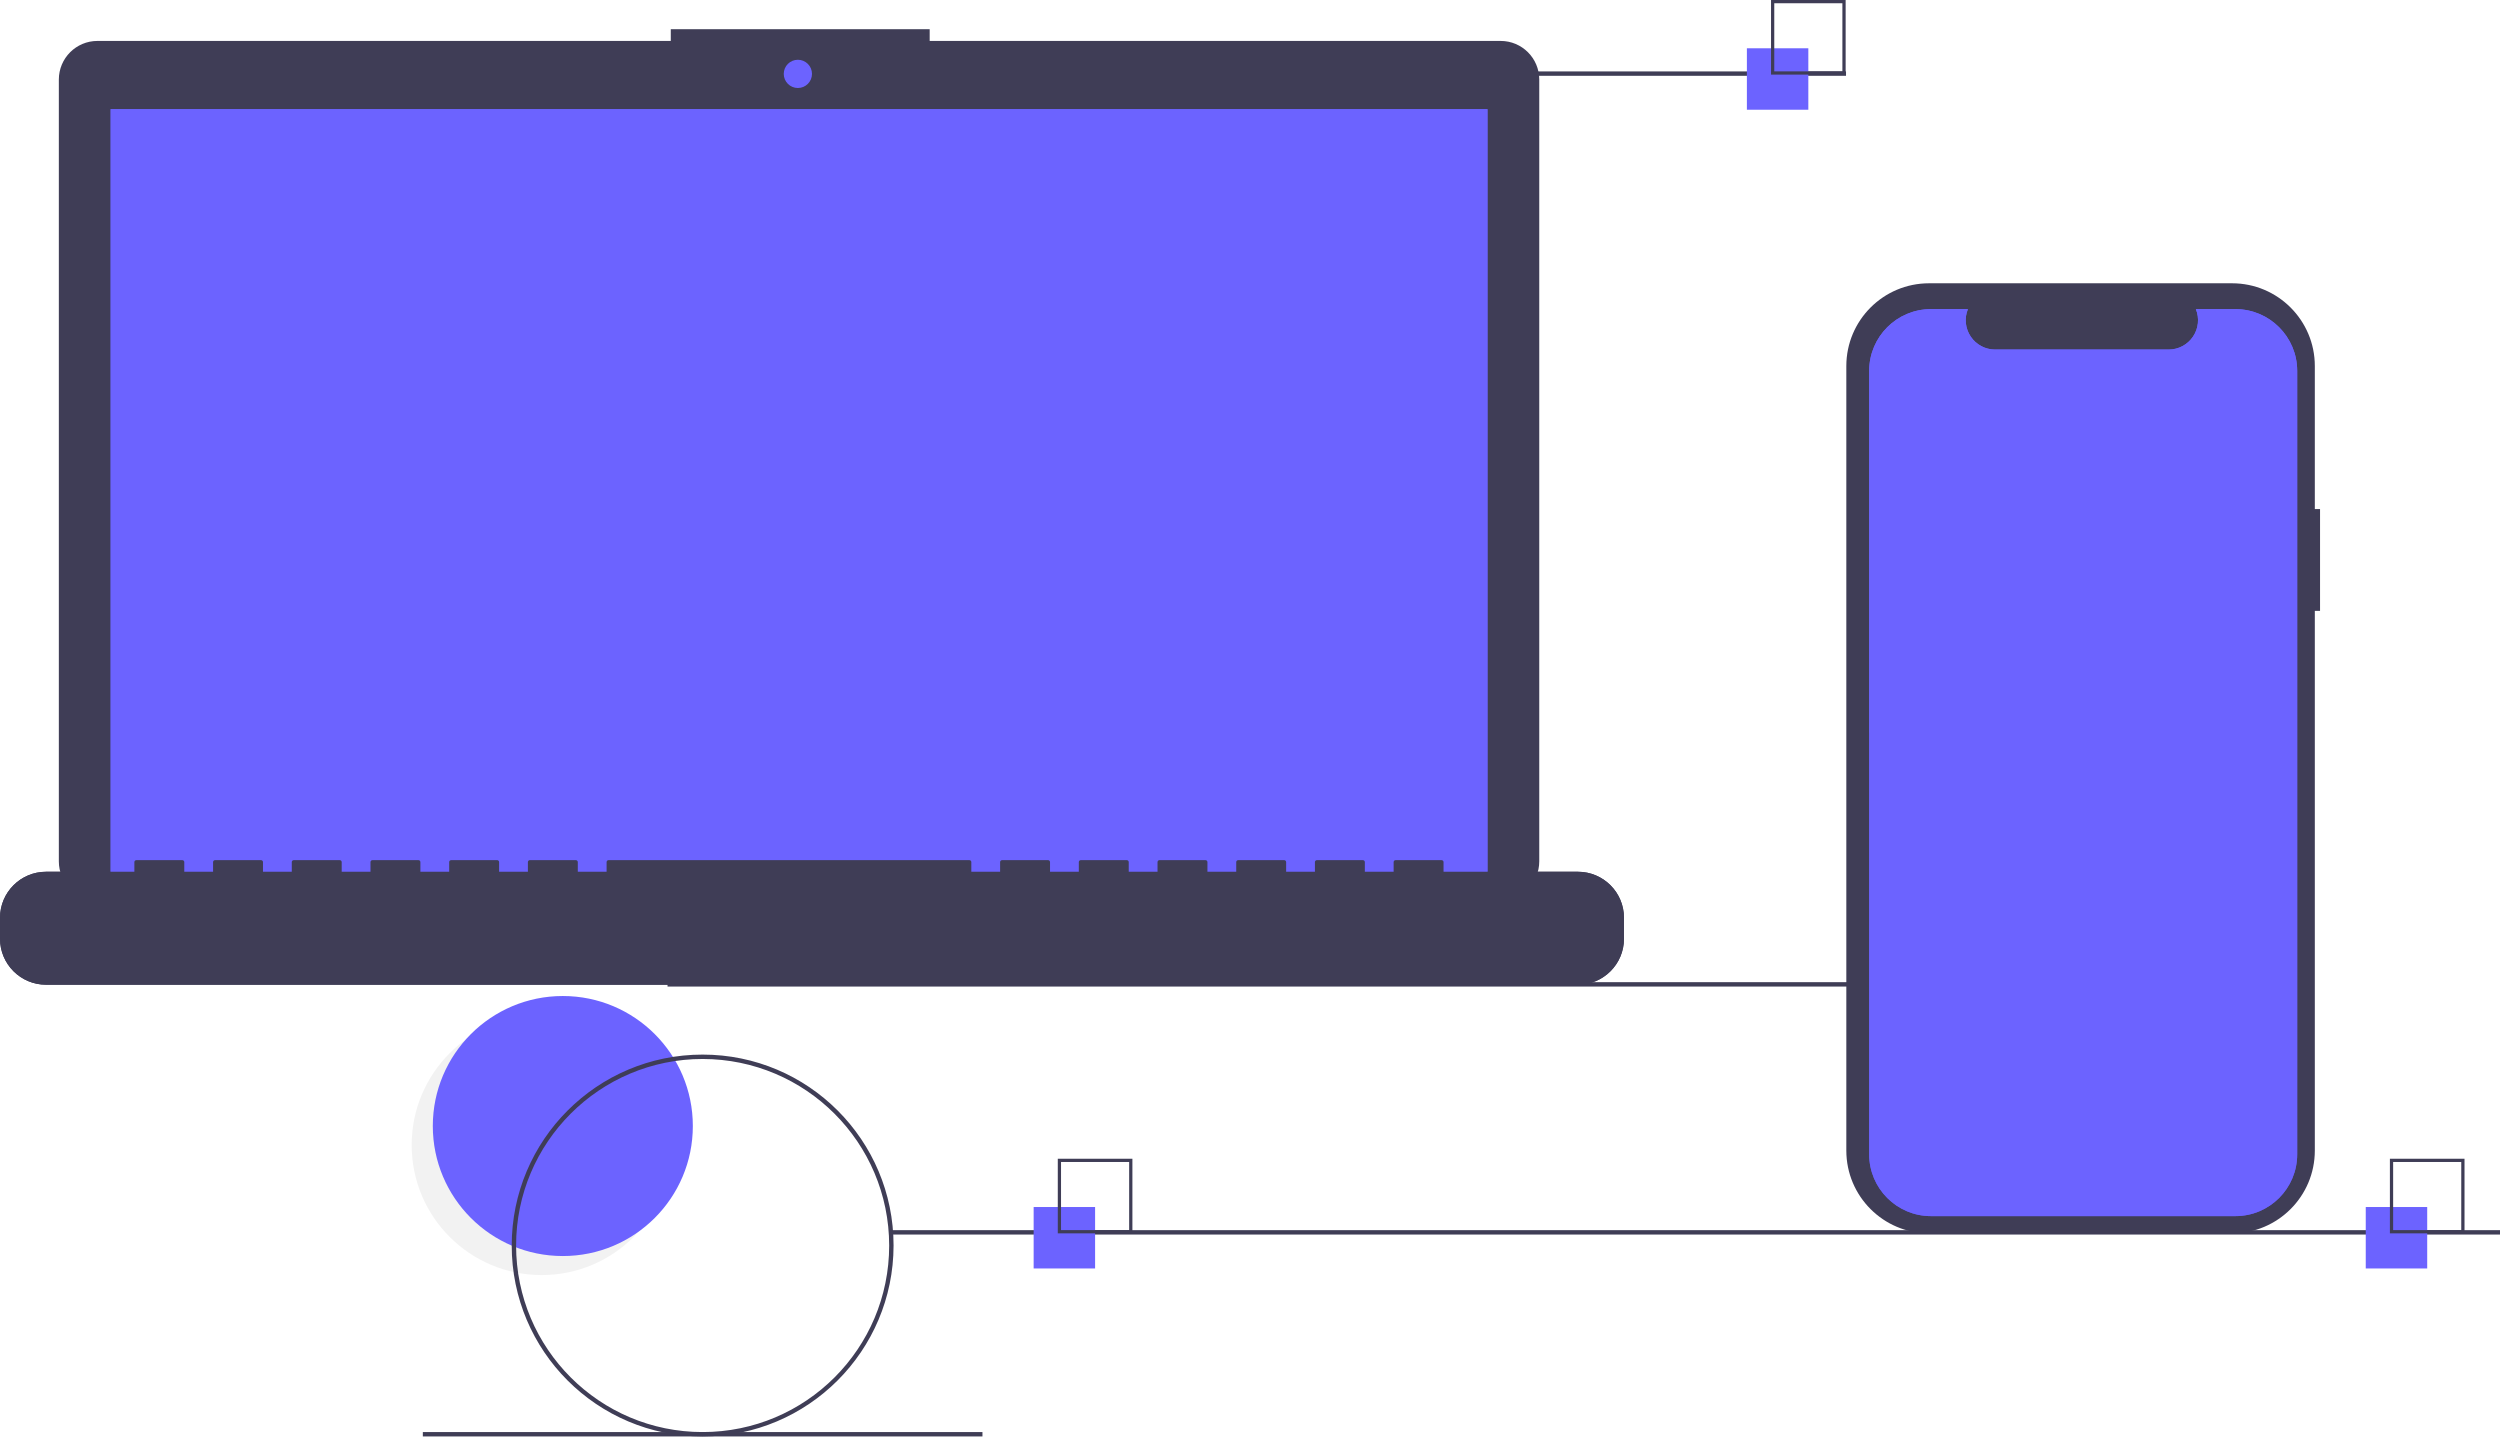
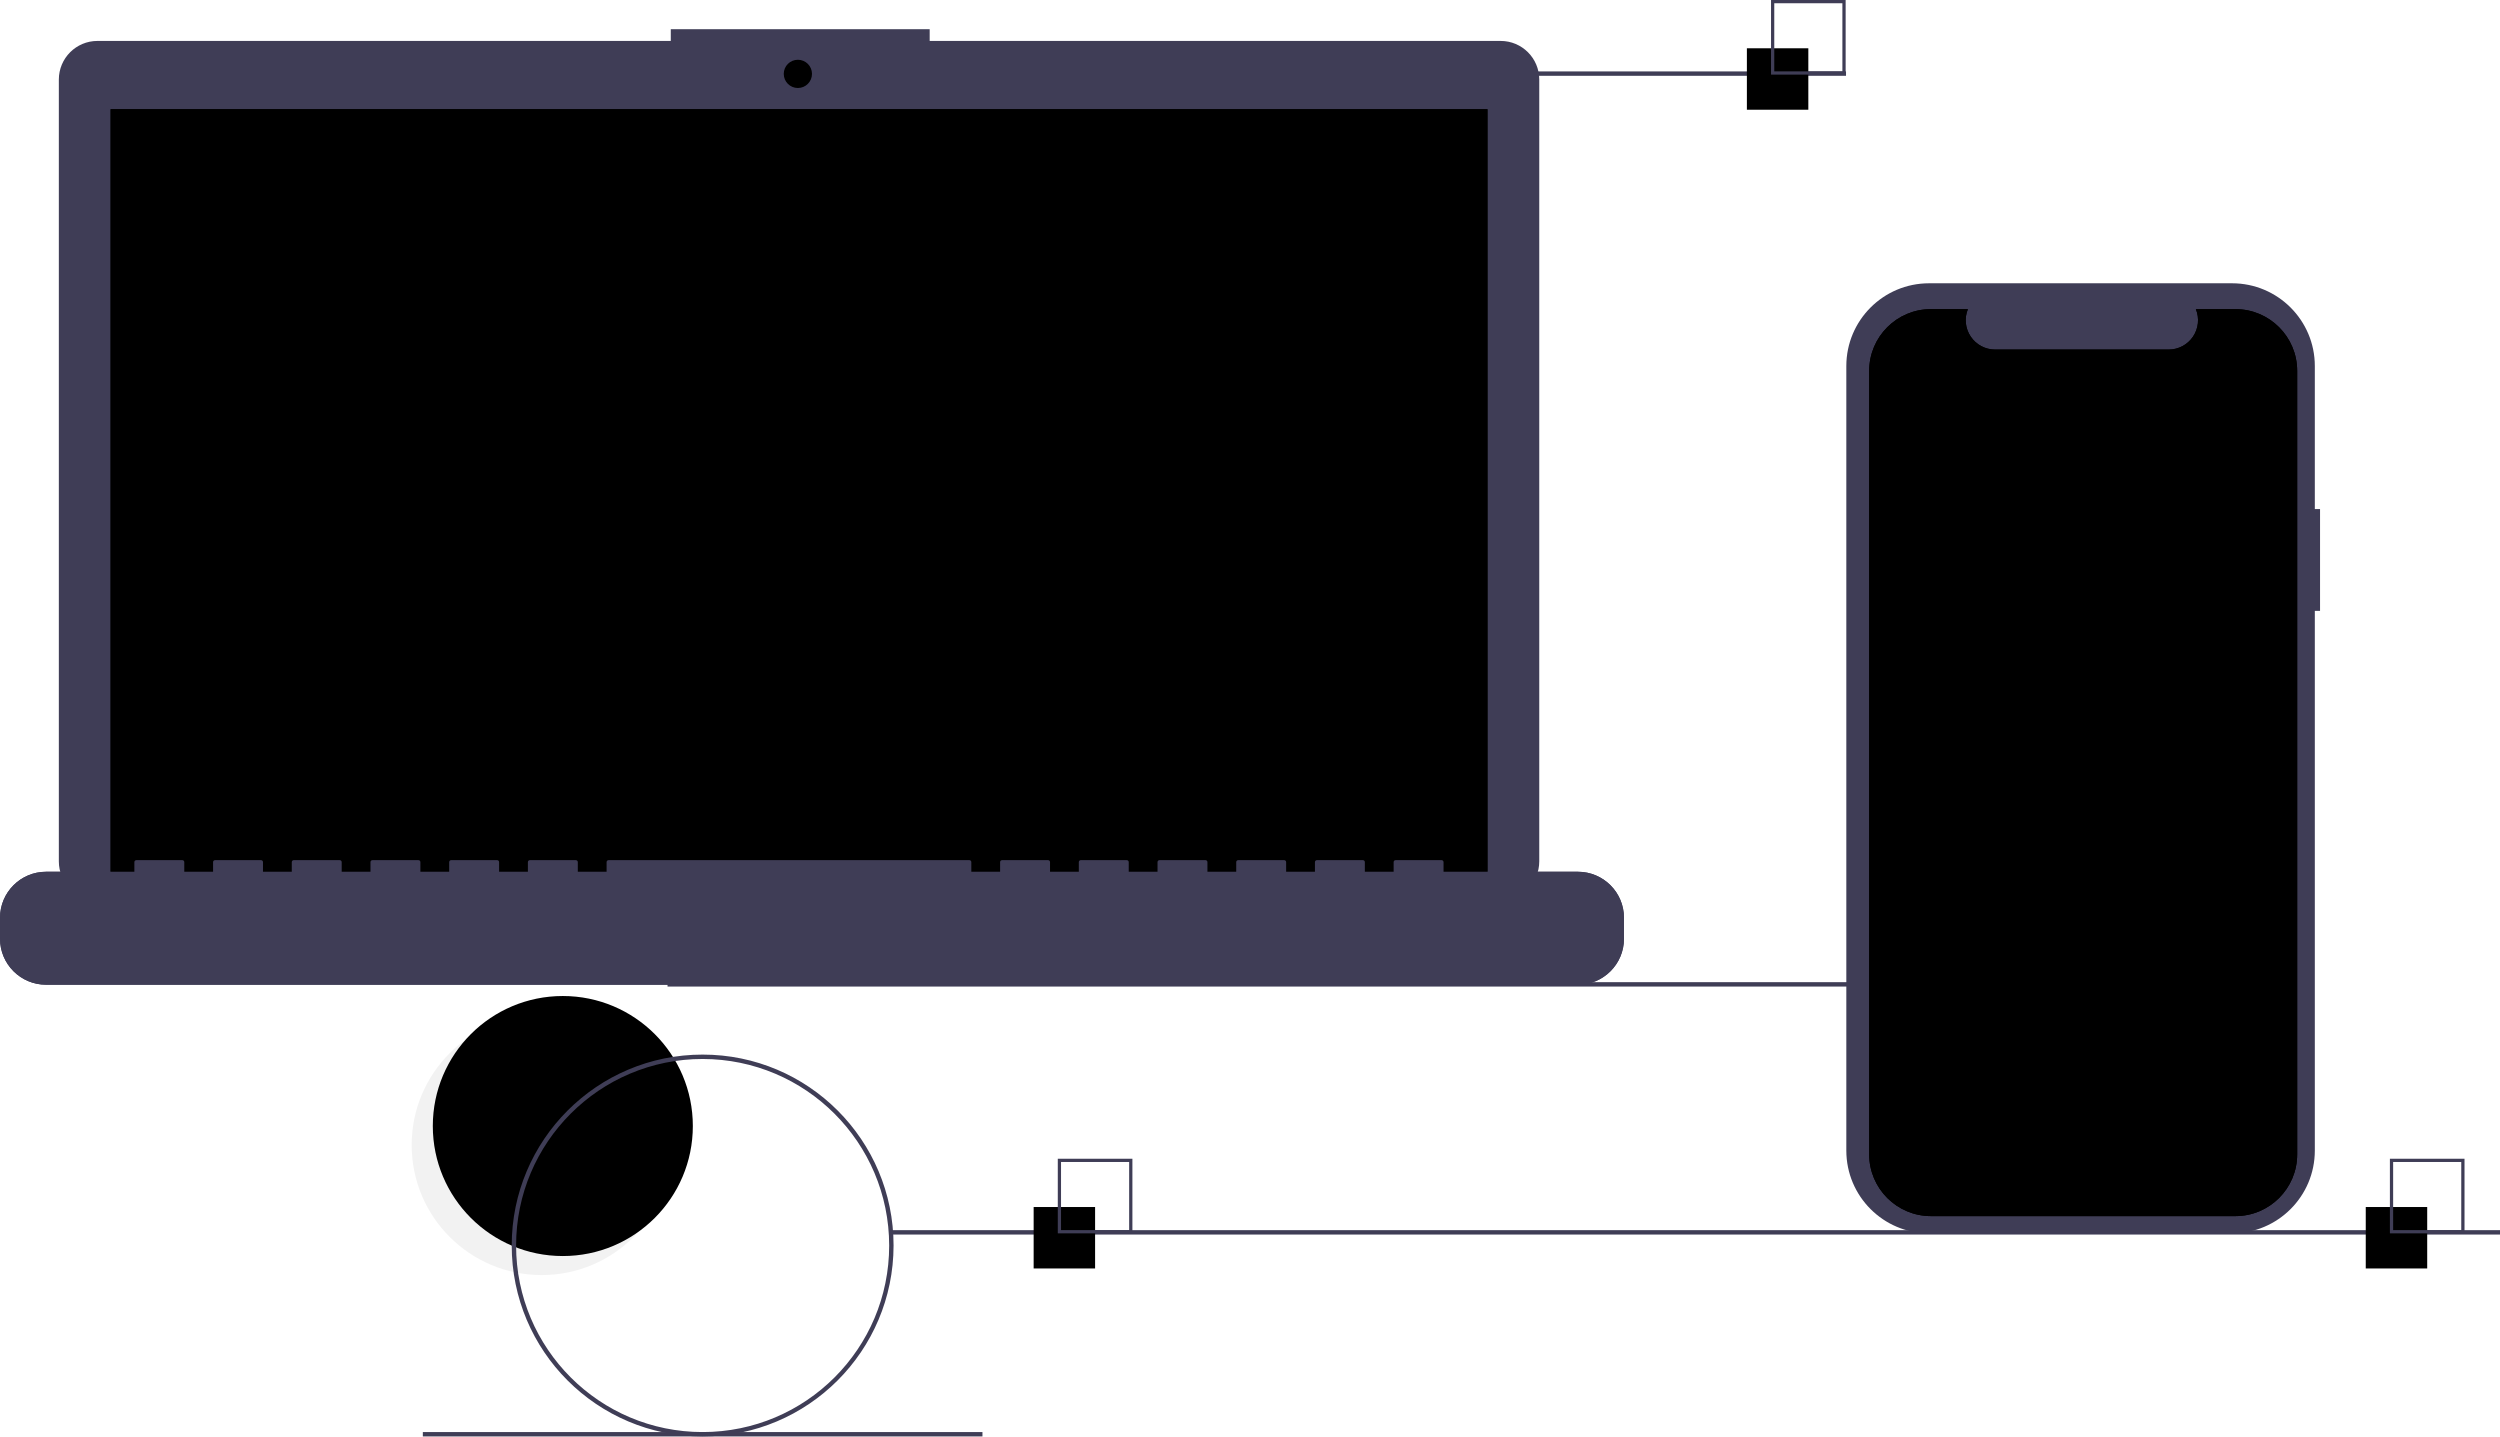
<svg xmlns="http://www.w3.org/2000/svg" id="b6117b06-2b45-45bc-b789-4a82ab6612dd" data-name="Layer 1" width="1139.171" height="654.543" viewBox="0 0 1139.171 654.543">
  <circle cx="246.827" cy="521.765" r="59.243" fill="#f2f2f2" />
-   <circle cx="256.46" cy="513.095" r="59.243" fill="#6c63ff" />
+   <circle cx="256.46" cy="513.095" r="59.243" class="brand-filled" />
  <rect x="304.171" y="447.543" width="733" height="2" fill="#3f3d56" />
  <path d="M714.207,141.381H454.038v-5.362h-117.971v5.362H74.825a17.599,17.599,0,0,0-17.599,17.599V515.231a17.599,17.599,0,0,0,17.599,17.599H714.207a17.599,17.599,0,0,0,17.599-17.599V158.979A17.599,17.599,0,0,0,714.207,141.381Z" transform="translate(-30.41456 -122.7284)" fill="#3f3d56" />
-   <rect x="50.406" y="49.754" width="627.391" height="353.913" fill="#6c63ff" />
-   <circle cx="363.565" cy="33.667" r="6.435" fill="#6c63ff" />
+   <rect x="50.406" y="49.754" width="627.391" height="353.913" class="brand-filled" />
+   <circle cx="363.565" cy="33.667" r="6.435" class="brand-filled" />
  <polygon points="498.374 403.667 50.406 403.667 50.406 49.754 498.374 403.667" opacity="0.1" />
  <circle cx="148.574" cy="316.876" r="60.307" fill="#f2f2f2" />
  <rect x="509.953" y="240.622" width="58.605" height="12.246" fill="#3f3d56" />
  <rect x="439.102" y="145.279" width="200.307" height="5.248" fill="#3f3d56" />
  <rect x="439.102" y="161.898" width="200.307" height="5.248" fill="#3f3d56" />
  <rect x="439.102" y="178.518" width="200.307" height="5.248" fill="#3f3d56" />
  <rect x="439.102" y="195.137" width="200.307" height="5.248" fill="#3f3d56" />
  <rect x="439.102" y="211.756" width="200.307" height="5.248" fill="#3f3d56" />
  <rect x="614.917" y="56.934" width="24.492" height="24.492" fill="#f2f2f2" />
  <path d="M681.195,215.525h-29.74v-29.74h29.74Zm-28.447-1.293h27.154V187.078H652.748Z" transform="translate(-30.41456 -122.7284)" fill="#3f3d56" />
  <path d="M749.422,519.96H688.192v-4.412a.875.875,0,0,0-.875-.875h-20.993a.875.875,0,0,0-.875.875v4.412H652.329v-4.412a.875.875,0,0,0-.875-.875H630.462a.875.875,0,0,0-.875.875v4.412H616.467v-4.412a.875.875,0,0,0-.875-.875H594.599a.875.875,0,0,0-.875.875v4.412H580.604v-4.412a.875.875,0,0,0-.875-.875H558.736a.875.875,0,0,0-.875.875v4.412H544.741v-4.412a.875.875,0,0,0-.875-.875H522.873a.875.875,0,0,0-.875.875v4.412H508.878v-4.412a.875.875,0,0,0-.875-.875h-20.993a.875.875,0,0,0-.875.875v4.412H473.015v-4.412a.875.875,0,0,0-.875-.875H307.696a.875.875,0,0,0-.875.875v4.412H293.701v-4.412a.875.875,0,0,0-.875-.875H271.833a.875.875,0,0,0-.875.875v4.412H257.838v-4.412a.875.875,0,0,0-.875-.875h-20.993a.875.875,0,0,0-.875.875v4.412H221.975v-4.412a.875.875,0,0,0-.875-.875H200.107a.875.875,0,0,0-.875.875v4.412H186.112v-4.412a.875.875,0,0,0-.875-.875H164.244a.875.875,0,0,0-.875.875v4.412H150.249v-4.412a.875.875,0,0,0-.875-.875H128.381a.875.875,0,0,0-.875.875v4.412H114.386v-4.412a.875.875,0,0,0-.875-.875H92.519a.875.875,0,0,0-.875.875v4.412H51.407a20.993,20.993,0,0,0-20.993,20.993v9.492A20.993,20.993,0,0,0,51.407,571.438H749.422a20.993,20.993,0,0,0,20.993-20.993v-9.492A20.993,20.993,0,0,0,749.422,519.96Z" transform="translate(-30.41456 -122.7284)" fill="#3f3d56" />
  <path d="M193.586,477.272a76,76,0,1,1,76-76A76.086,76.086,0,0,1,193.586,477.272Zm0-150a74,74,0,1,0,74,74A74.084,74.084,0,0,0,193.586,327.272Z" transform="translate(-30.41456 -122.7284)" fill="#3f3d56" />
  <rect x="586.171" y="32.543" width="255" height="2" fill="#3f3d56" />
  <rect x="406.171" y="560.543" width="733" height="2" fill="#3f3d56" />
  <rect x="192.672" y="652.543" width="255" height="2" fill="#3f3d56" />
-   <rect x="471" y="550" width="28" height="28" fill="#6c63ff" />
+   <rect x="471" y="550" width="28" height="28" class="brand-filled" />
  <path d="M546.415,684.728h-34v-34h34Zm-32.522-1.478H544.936V652.207H513.893Z" transform="translate(-30.41456 -122.7284)" fill="#3f3d56" />
-   <rect x="796" y="22" width="28" height="28" fill="#6c63ff" />
+   <rect x="796" y="22" width="28" height="28" class="brand-filled" />
  <path d="M871.415,156.728h-34v-34h34Zm-32.522-1.478H869.936V124.207H838.893Z" transform="translate(-30.41456 -122.7284)" fill="#3f3d56" />
-   <rect x="1078" y="550" width="28" height="28" fill="#6c63ff" />
+   <rect x="1078" y="550" width="28" height="28" class="brand-filled" />
  <path d="M1153.415,684.728h-34v-34h34Zm-32.522-1.478h31.043V652.207h-31.043Z" transform="translate(-30.41456 -122.7284)" fill="#3f3d56" />
  <path d="M1087.586,354.687h-2.379V289.525a37.714,37.714,0,0,0-37.714-37.714H909.44A37.714,37.714,0,0,0,871.726,289.525V647.006A37.714,37.714,0,0,0,909.44,684.72h138.053a37.714,37.714,0,0,0,37.714-37.714V401.07h2.379Z" transform="translate(-30.41456 -122.7284)" fill="#3f3d56" />
-   <path d="M1077.176,291.742v356.96a28.165,28.165,0,0,1-28.16,28.17H910.296a28.165,28.165,0,0,1-28.16-28.17v-356.96a28.163,28.163,0,0,1,28.16-28.16h16.83a13.379,13.379,0,0,0,12.39,18.43h79.09a13.379,13.379,0,0,0,12.39-18.43h18.02A28.163,28.163,0,0,1,1077.176,291.742Z" transform="translate(-30.41456 -122.7284)" fill="#6c63ff" />
+   <path d="M1077.176,291.742v356.96a28.165,28.165,0,0,1-28.16,28.17H910.296a28.165,28.165,0,0,1-28.16-28.17v-356.96a28.163,28.163,0,0,1,28.16-28.16h16.83a13.379,13.379,0,0,0,12.39,18.43h79.09a13.379,13.379,0,0,0,12.39-18.43h18.02A28.163,28.163,0,0,1,1077.176,291.742Z" transform="translate(-30.41456 -122.7284)" class="brand-filled" />
  <rect x="928.58" y="376.218" width="41.324" height="12.246" fill="#3f3d56" />
  <rect x="878.621" y="280.875" width="141.24" height="5.248" fill="#3f3d56" />
  <rect x="878.621" y="297.494" width="141.24" height="5.248" fill="#3f3d56" />
  <rect x="878.621" y="314.114" width="141.24" height="5.248" fill="#3f3d56" />
  <rect x="878.621" y="330.733" width="141.24" height="5.248" fill="#3f3d56" />
  <rect x="878.621" y="347.352" width="141.24" height="5.248" fill="#3f3d56" />
  <rect x="929.684" y="211.179" width="24.492" height="24.492" fill="#f2f2f2" />
  <path d="M969.474,340.032v29.74h29.74v-29.74Zm28.45,28.45h-27.16v-27.16h27.16Z" transform="translate(-30.41456 -122.7284)" fill="#3f3d56" />
  <path d="M1077.176,610.582v38.12a28.165,28.165,0,0,1-28.16,28.17H910.296a28.165,28.165,0,0,1-28.16-28.17v-192.21l116.87,92.33,2,1.58,21.74,17.17,2.03,1.61Z" transform="translate(-30.41456 -122.7284)" opacity="0.1" />
  <circle cx="937.241" cy="498.707" r="43.868" fill="#f2f2f2" />
  <path d="M350.586,777.272a87,87,0,1,1,87-87A87.099,87.099,0,0,1,350.586,777.272Zm0-172a85,85,0,1,0,85,85A85.096,85.096,0,0,0,350.586,605.272Z" transform="translate(-30.41456 -122.7284)" fill="#3f3d56" />
  <path d="M980.586,655.272a55,55,0,1,1,55-55A55.062,55.062,0,0,1,980.586,655.272Zm0-108a53,53,0,1,0,53,53A53.06,53.06,0,0,0,980.586,547.272Z" transform="translate(-30.41456 -122.7284)" fill="#3f3d56" />
  <g class="hoverscreen hovers">
-     <path d="M1077.176,291.742v356.96a28.165,28.165,0,0,1-28.16,28.17H910.296a28.165,28.165,0,0,1-28.16-28.17v-356.96a28.163,28.163,0,0,1,28.16-28.16h16.83a13.379,13.379,0,0,0,12.39,18.43h79.09a13.379,13.379,0,0,0,12.39-18.43h18.02A28.163,28.163,0,0,1,1077.176,291.742Z" transform="translate(-30.41456 -122.7284)" fill="#6c63ff" />
-     <rect x="50.406" y="49.754" width="627.391" height="353.913" fill="#6c63ff" />
+     <path d="M1077.176,291.742v356.96a28.165,28.165,0,0,1-28.16,28.17H910.296a28.165,28.165,0,0,1-28.16-28.17v-356.96a28.163,28.163,0,0,1,28.16-28.16h16.83a13.379,13.379,0,0,0,12.39,18.43h79.09a13.379,13.379,0,0,0,12.39-18.43h18.02A28.163,28.163,0,0,1,1077.176,291.742Z" transform="translate(-30.41456 -122.7284)" class="brand-filled" />
+     <rect x="50.406" y="49.754" width="627.391" height="353.913" class="brand-filled" />
  </g>
  <path d="M749.422,519.96H688.192v-4.412a.875.875,0,0,0-.875-.875h-20.993a.875.875,0,0,0-.875.875v4.412H652.329v-4.412a.875.875,0,0,0-.875-.875H630.462a.875.875,0,0,0-.875.875v4.412H616.467v-4.412a.875.875,0,0,0-.875-.875H594.599a.875.875,0,0,0-.875.875v4.412H580.604v-4.412a.875.875,0,0,0-.875-.875H558.736a.875.875,0,0,0-.875.875v4.412H544.741v-4.412a.875.875,0,0,0-.875-.875H522.873a.875.875,0,0,0-.875.875v4.412H508.878v-4.412a.875.875,0,0,0-.875-.875h-20.993a.875.875,0,0,0-.875.875v4.412H473.015v-4.412a.875.875,0,0,0-.875-.875H307.696a.875.875,0,0,0-.875.875v4.412H293.701v-4.412a.875.875,0,0,0-.875-.875H271.833a.875.875,0,0,0-.875.875v4.412H257.838v-4.412a.875.875,0,0,0-.875-.875h-20.993a.875.875,0,0,0-.875.875v4.412H221.975v-4.412a.875.875,0,0,0-.875-.875H200.107a.875.875,0,0,0-.875.875v4.412H186.112v-4.412a.875.875,0,0,0-.875-.875H164.244a.875.875,0,0,0-.875.875v4.412H150.249v-4.412a.875.875,0,0,0-.875-.875H128.381a.875.875,0,0,0-.875.875v4.412H114.386v-4.412a.875.875,0,0,0-.875-.875H92.519a.875.875,0,0,0-.875.875v4.412H51.407a20.993,20.993,0,0,0-20.993,20.993v9.492A20.993,20.993,0,0,0,51.407,571.438H749.422a20.993,20.993,0,0,0,20.993-20.993v-9.492A20.993,20.993,0,0,0,749.422,519.96Z" transform="translate(-30.41456 -122.7284)" fill="#3f3d56" />
</svg>
